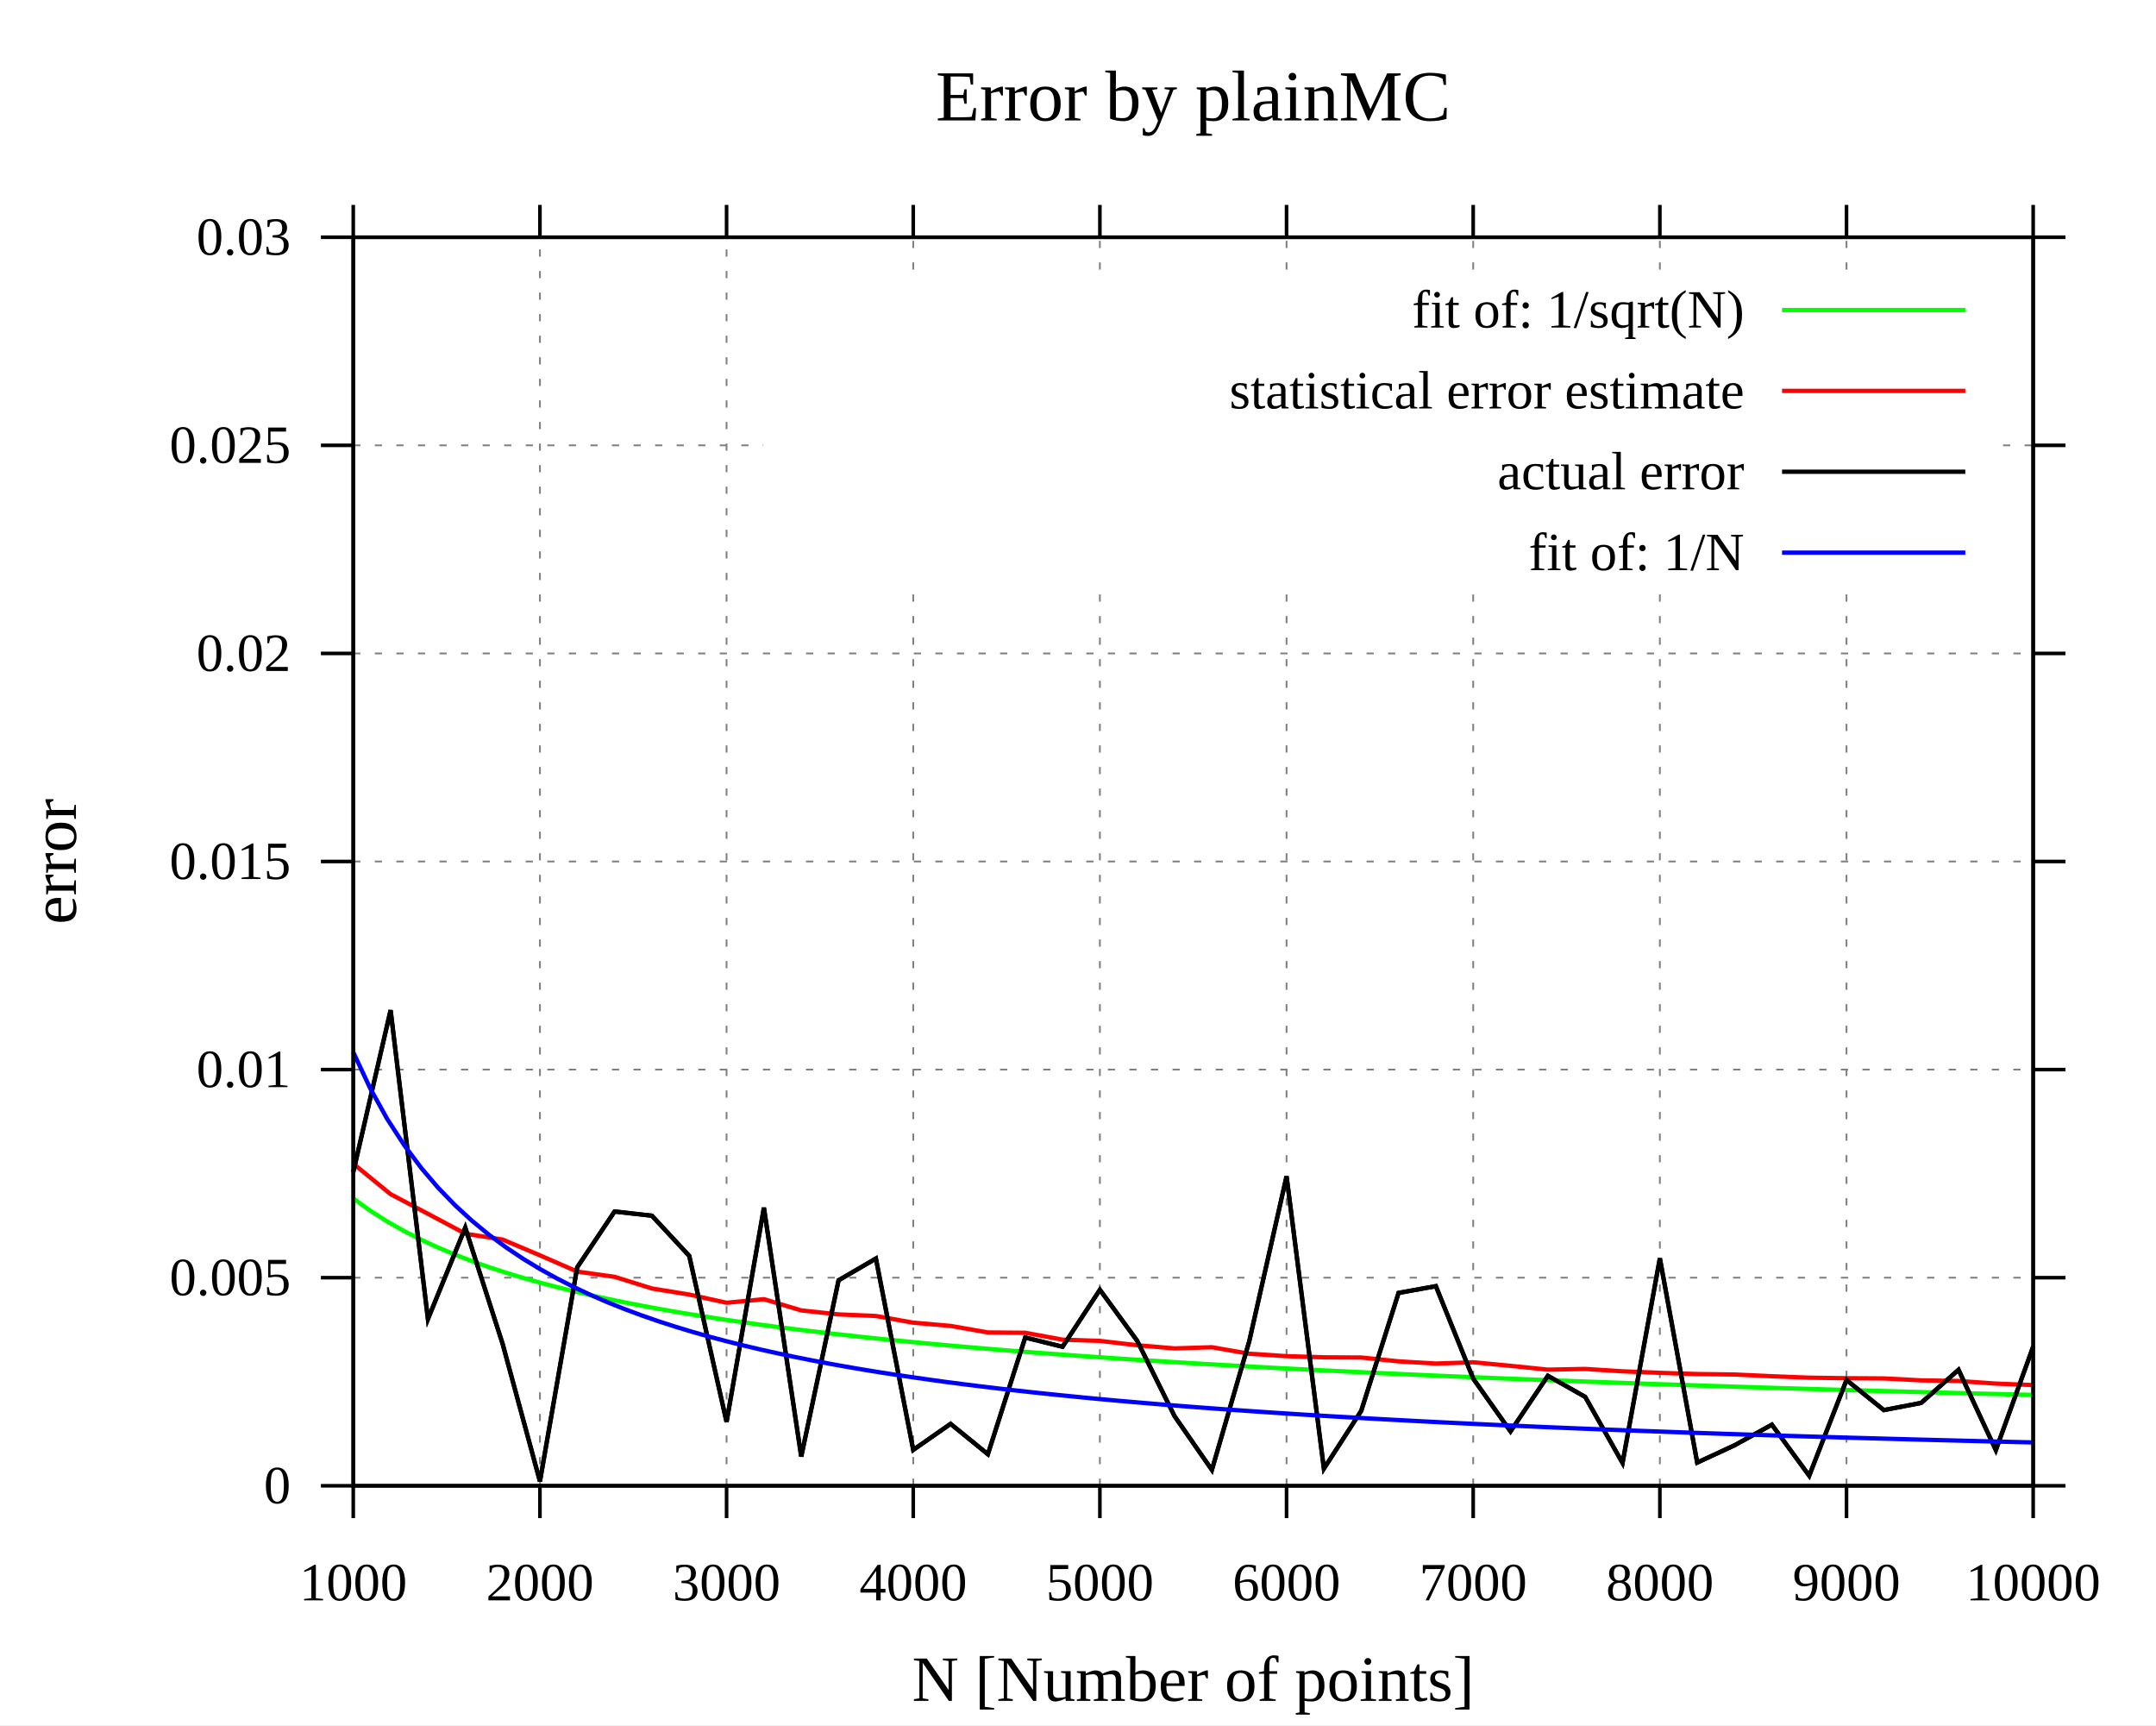
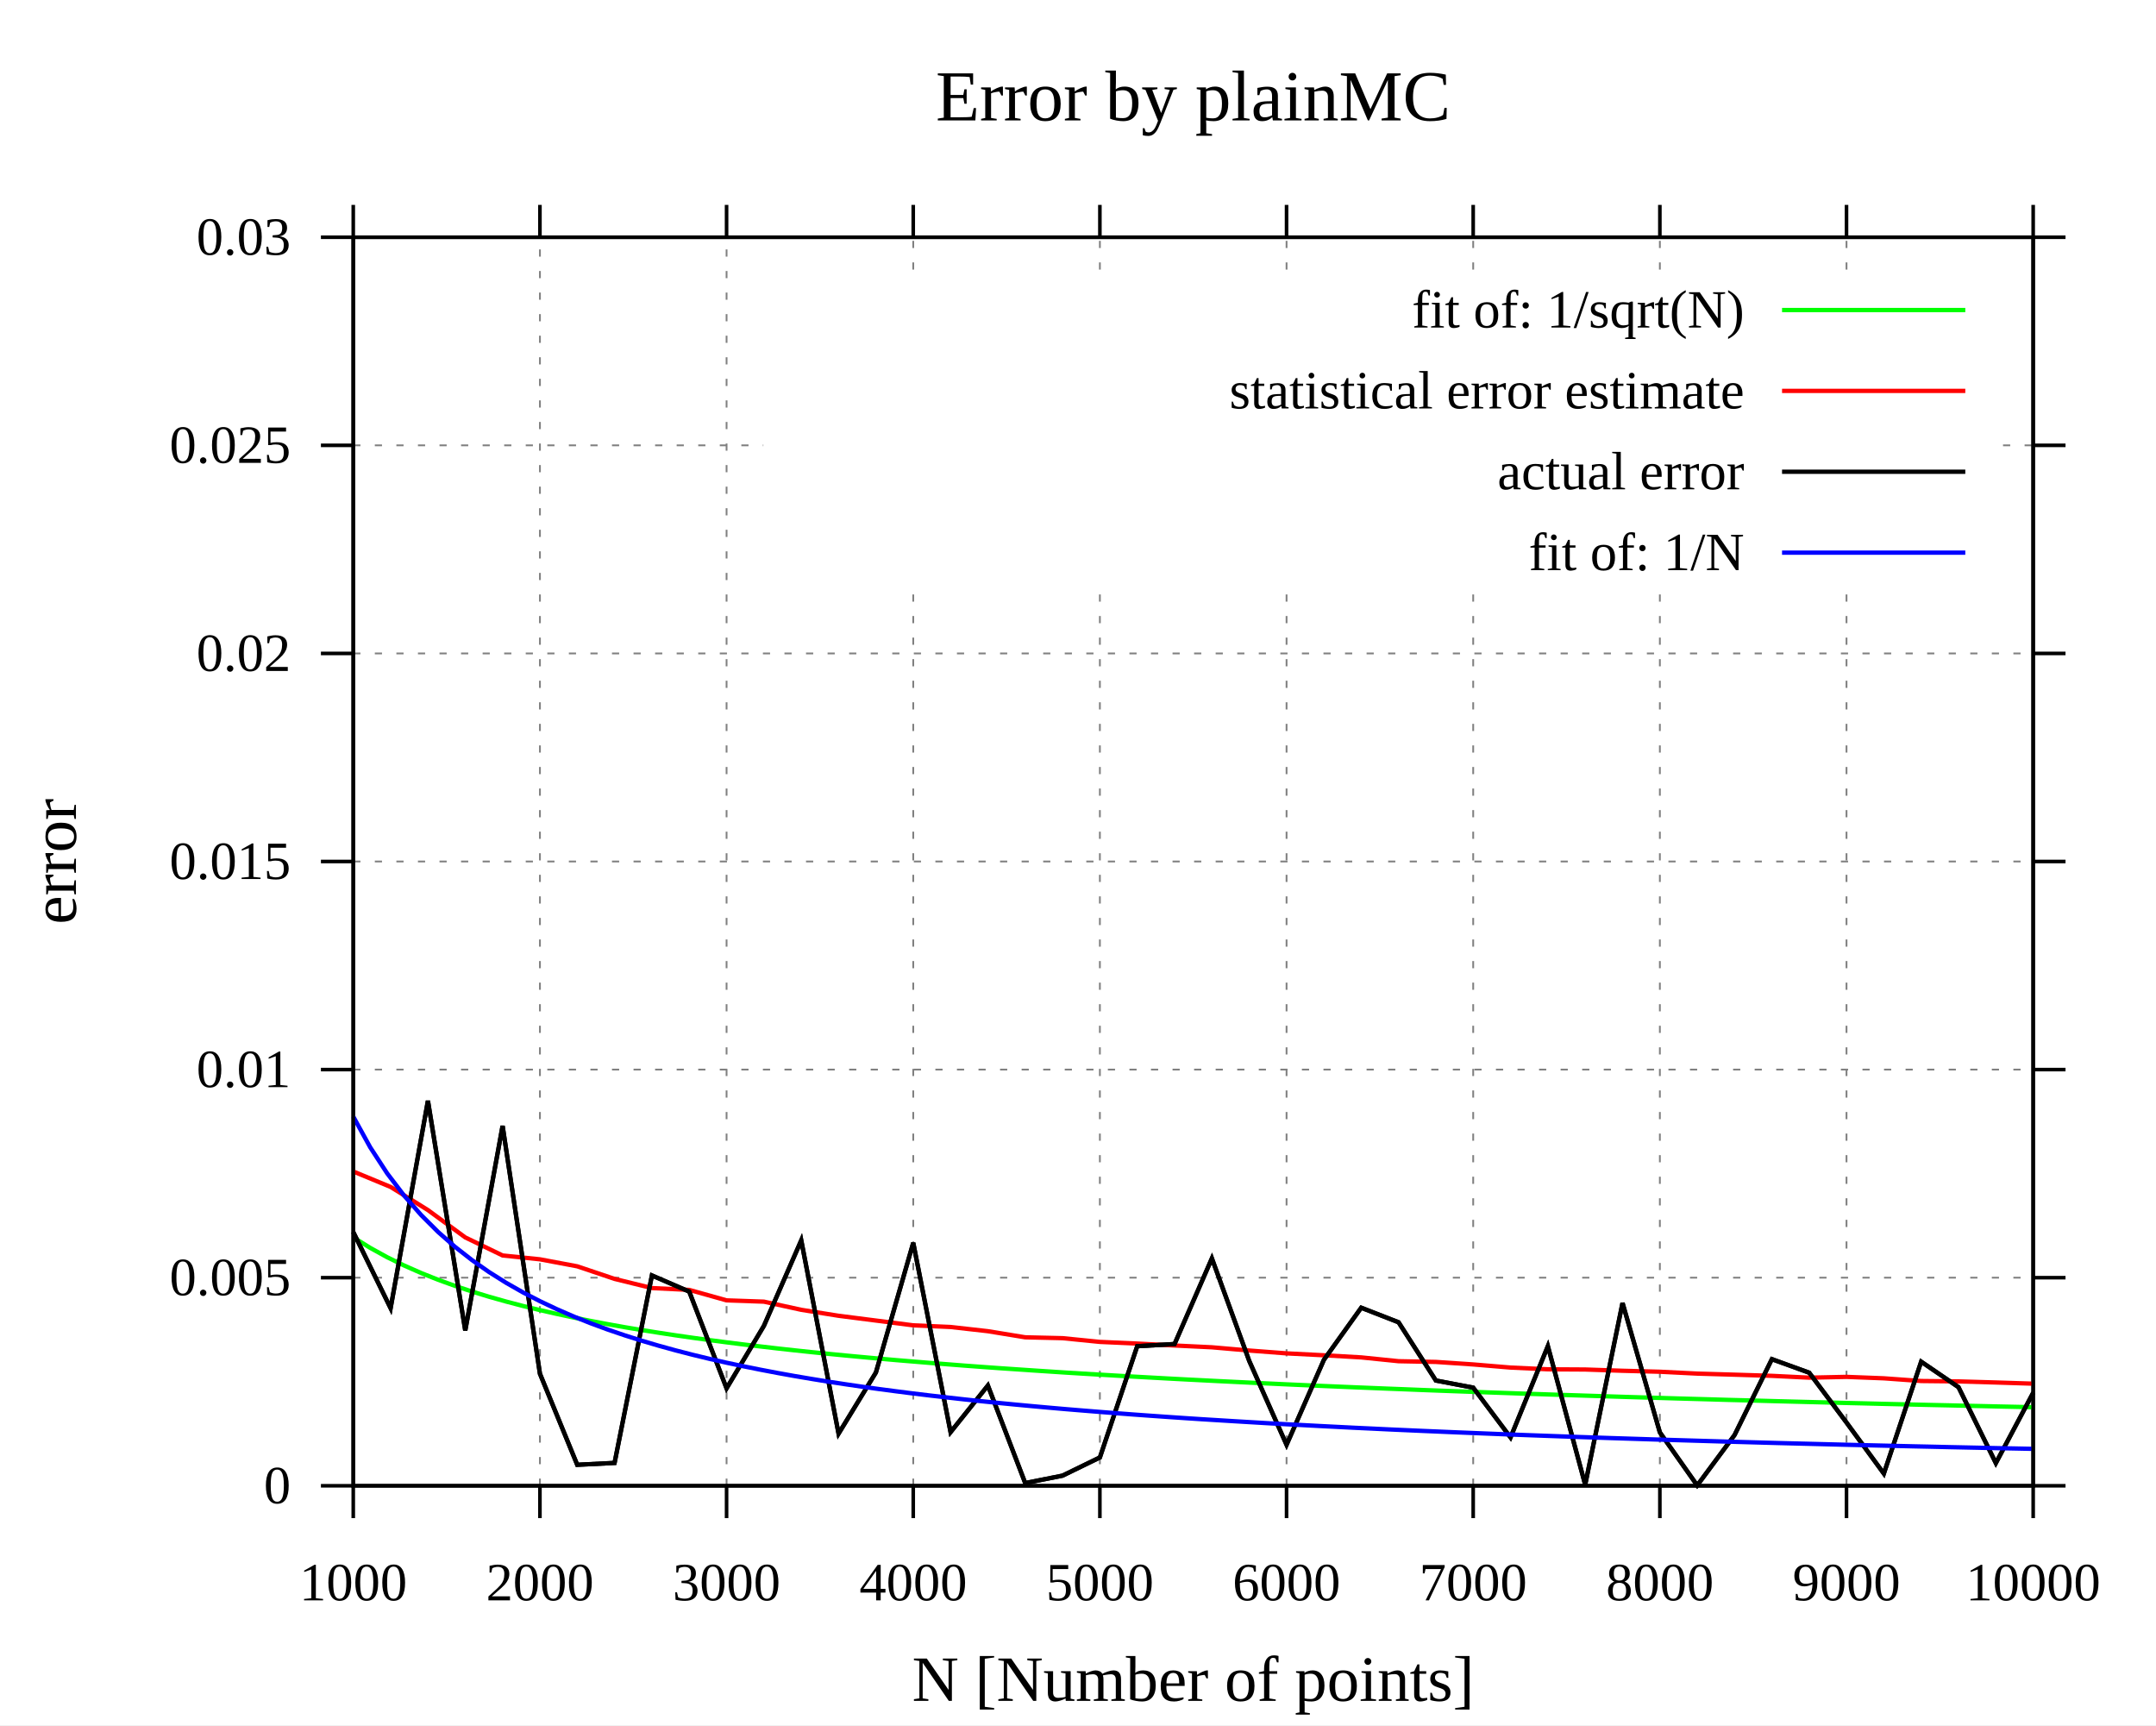
<svg xmlns="http://www.w3.org/2000/svg" xmlns:xlink="http://www.w3.org/1999/xlink" width="600" height="480" viewBox="0 0 600 480">
  <g id="gnuplot_canvas">
    <rect x="0" y="0" width="600" height="480" fill="#ffffff" />
    <defs>
      <circle id="gpDot" r="0.5" stroke-width="0.5" stroke="currentColor" />
      <path id="gpPt0" stroke-width="0.222" stroke="currentColor" d="M-1,0 h2 M0,-1 v2" />
      <path id="gpPt1" stroke-width="0.222" stroke="currentColor" d="M-1,-1 L1,1 M1,-1 L-1,1" />
      <path id="gpPt2" stroke-width="0.222" stroke="currentColor" d="M-1,0 L1,0 M0,-1 L0,1 M-1,-1 L1,1 M-1,1 L1,-1" />
      <rect id="gpPt3" stroke-width="0.222" stroke="currentColor" x="-1" y="-1" width="2" height="2" />
      <rect id="gpPt4" stroke-width="0.222" stroke="currentColor" fill="currentColor" x="-1" y="-1" width="2" height="2" />
      <circle id="gpPt5" stroke-width="0.222" stroke="currentColor" cx="0" cy="0" r="1" />
      <use xlink:href="#gpPt5" id="gpPt6" fill="currentColor" stroke="none" />
      <path id="gpPt7" stroke-width="0.222" stroke="currentColor" d="M0,-1.33 L-1.33,0.67 L1.33,0.67 z" />
      <use xlink:href="#gpPt7" id="gpPt8" fill="currentColor" stroke="none" />
      <use xlink:href="#gpPt7" id="gpPt9" stroke="currentColor" transform="rotate(180)" />
      <use xlink:href="#gpPt9" id="gpPt10" fill="currentColor" stroke="none" />
      <use xlink:href="#gpPt3" id="gpPt11" stroke="currentColor" transform="rotate(45)" />
      <use xlink:href="#gpPt11" id="gpPt12" fill="currentColor" stroke="none" />
      <path id="gpPt13" stroke-width="0.222" stroke="currentColor" d="M0,1.330 L1.265,0.411 L0.782,-1.067 L-0.782,-1.076 L-1.265,0.411 z" />
      <use xlink:href="#gpPt13" id="gpPt14" fill="currentColor" stroke="none" />
      <filter id="textbox" filterUnits="objectBoundingBox" x="0" y="0" height="1" width="1">
        <feFlood flood-color="#FFFFFF" flood-opacity="1" result="bgnd" />
        <feComposite in="SourceGraphic" in2="bgnd" operator="atop" />
      </filter>
      <filter id="greybox" filterUnits="objectBoundingBox" x="0" y="0" height="1" width="1">
        <feFlood flood-color="lightgrey" flood-opacity="1" result="grey" />
        <feComposite in="SourceGraphic" in2="grey" operator="atop" />
      </filter>
    </defs>
    <g fill="none" color="#FFFFFF" stroke="currentColor" stroke-width="1.00" stroke-linecap="butt" stroke-linejoin="miter">
</g>
    <g fill="none" color="black" stroke="currentColor" stroke-width="1.00" stroke-linecap="butt" stroke-linejoin="miter">
</g>
    <g fill="none" color="black" stroke="black" stroke-width="0.50" stroke-linecap="butt" stroke-linejoin="miter">
</g>
    <g fill="none" color="gray" stroke="currentColor" stroke-width="0.50" stroke-linecap="butt" stroke-linejoin="miter">
      <path stroke="gray" stroke-dasharray="2,4" class="gridline" d="M98.31,413.40 L565.82,413.40  " />
    </g>
    <g fill="none" color="gray" stroke="gray" stroke-width="1.00" stroke-linecap="butt" stroke-linejoin="miter">
</g>
    <g fill="none" color="black" stroke="currentColor" stroke-width="1.00" stroke-linecap="butt" stroke-linejoin="miter">
      <path stroke="black" d="M98.31,413.40 L89.31,413.40 M565.82,413.40 L574.82,413.40  " />
      <g transform="translate(80.92,418.28)" stroke="none" fill="black" font-family="Times New Roman" font-size="15.00" text-anchor="end">
        <text>
          <tspan font-family="Times New Roman"> 0</tspan>
        </text>
      </g>
    </g>
    <g fill="none" color="black" stroke="currentColor" stroke-width="1.00" stroke-linecap="butt" stroke-linejoin="miter">
</g>
    <g fill="none" color="black" stroke="black" stroke-width="0.50" stroke-linecap="butt" stroke-linejoin="miter">
</g>
    <g fill="none" color="gray" stroke="currentColor" stroke-width="0.50" stroke-linecap="butt" stroke-linejoin="miter">
      <path stroke="gray" stroke-dasharray="2,4" class="gridline" d="M98.31,355.50 L565.82,355.50  " />
    </g>
    <g fill="none" color="gray" stroke="gray" stroke-width="1.00" stroke-linecap="butt" stroke-linejoin="miter">
</g>
    <g fill="none" color="black" stroke="currentColor" stroke-width="1.00" stroke-linecap="butt" stroke-linejoin="miter">
      <path stroke="black" d="M98.31,355.50 L89.31,355.50 M565.82,355.50 L574.82,355.50  " />
      <g transform="translate(80.92,360.38)" stroke="none" fill="black" font-family="Times New Roman" font-size="15.00" text-anchor="end">
        <text>
          <tspan font-family="Times New Roman"> 0.005</tspan>
        </text>
      </g>
    </g>
    <g fill="none" color="black" stroke="currentColor" stroke-width="1.00" stroke-linecap="butt" stroke-linejoin="miter">
</g>
    <g fill="none" color="black" stroke="black" stroke-width="0.50" stroke-linecap="butt" stroke-linejoin="miter">
</g>
    <g fill="none" color="gray" stroke="currentColor" stroke-width="0.50" stroke-linecap="butt" stroke-linejoin="miter">
      <path stroke="gray" stroke-dasharray="2,4" class="gridline" d="M98.31,297.60 L565.82,297.60  " />
    </g>
    <g fill="none" color="gray" stroke="gray" stroke-width="1.00" stroke-linecap="butt" stroke-linejoin="miter">
</g>
    <g fill="none" color="black" stroke="currentColor" stroke-width="1.00" stroke-linecap="butt" stroke-linejoin="miter">
      <path stroke="black" d="M98.31,297.60 L89.31,297.60 M565.82,297.60 L574.82,297.60  " />
      <g transform="translate(80.92,302.48)" stroke="none" fill="black" font-family="Times New Roman" font-size="15.00" text-anchor="end">
        <text>
          <tspan font-family="Times New Roman"> 0.01</tspan>
        </text>
      </g>
    </g>
    <g fill="none" color="black" stroke="currentColor" stroke-width="1.00" stroke-linecap="butt" stroke-linejoin="miter">
</g>
    <g fill="none" color="black" stroke="black" stroke-width="0.50" stroke-linecap="butt" stroke-linejoin="miter">
</g>
    <g fill="none" color="gray" stroke="currentColor" stroke-width="0.50" stroke-linecap="butt" stroke-linejoin="miter">
      <path stroke="gray" stroke-dasharray="2,4" class="gridline" d="M98.31,239.70 L565.82,239.70  " />
    </g>
    <g fill="none" color="gray" stroke="gray" stroke-width="1.00" stroke-linecap="butt" stroke-linejoin="miter">
</g>
    <g fill="none" color="black" stroke="currentColor" stroke-width="1.00" stroke-linecap="butt" stroke-linejoin="miter">
      <path stroke="black" d="M98.31,239.70 L89.31,239.70 M565.82,239.70 L574.82,239.70  " />
      <g transform="translate(80.92,244.58)" stroke="none" fill="black" font-family="Times New Roman" font-size="15.00" text-anchor="end">
        <text>
          <tspan font-family="Times New Roman"> 0.015</tspan>
        </text>
      </g>
    </g>
    <g fill="none" color="black" stroke="currentColor" stroke-width="1.00" stroke-linecap="butt" stroke-linejoin="miter">
</g>
    <g fill="none" color="black" stroke="black" stroke-width="0.50" stroke-linecap="butt" stroke-linejoin="miter">
</g>
    <g fill="none" color="gray" stroke="currentColor" stroke-width="0.50" stroke-linecap="butt" stroke-linejoin="miter">
      <path stroke="gray" stroke-dasharray="2,4" class="gridline" d="M98.31,181.81 L565.82,181.81  " />
    </g>
    <g fill="none" color="gray" stroke="gray" stroke-width="1.00" stroke-linecap="butt" stroke-linejoin="miter">
</g>
    <g fill="none" color="black" stroke="currentColor" stroke-width="1.00" stroke-linecap="butt" stroke-linejoin="miter">
      <path stroke="black" d="M98.31,181.81 L89.31,181.81 M565.82,181.81 L574.82,181.81  " />
      <g transform="translate(80.92,186.69)" stroke="none" fill="black" font-family="Times New Roman" font-size="15.00" text-anchor="end">
        <text>
          <tspan font-family="Times New Roman"> 0.02</tspan>
        </text>
      </g>
    </g>
    <g fill="none" color="black" stroke="currentColor" stroke-width="1.00" stroke-linecap="butt" stroke-linejoin="miter">
</g>
    <g fill="none" color="black" stroke="black" stroke-width="0.50" stroke-linecap="butt" stroke-linejoin="miter">
</g>
    <g fill="none" color="gray" stroke="currentColor" stroke-width="0.50" stroke-linecap="butt" stroke-linejoin="miter">
      <path stroke="gray" stroke-dasharray="2,4" class="gridline" d="M98.31,123.91 L212.43,123.91 M557.43,123.91 L565.82,123.91  " />
    </g>
    <g fill="none" color="gray" stroke="gray" stroke-width="1.00" stroke-linecap="butt" stroke-linejoin="miter">
</g>
    <g fill="none" color="black" stroke="currentColor" stroke-width="1.00" stroke-linecap="butt" stroke-linejoin="miter">
      <path stroke="black" d="M98.31,123.91 L89.31,123.91 M565.82,123.91 L574.82,123.91  " />
      <g transform="translate(80.92,128.79)" stroke="none" fill="black" font-family="Times New Roman" font-size="15.00" text-anchor="end">
        <text>
          <tspan font-family="Times New Roman"> 0.025</tspan>
        </text>
      </g>
    </g>
    <g fill="none" color="black" stroke="currentColor" stroke-width="1.00" stroke-linecap="butt" stroke-linejoin="miter">
</g>
    <g fill="none" color="black" stroke="black" stroke-width="0.50" stroke-linecap="butt" stroke-linejoin="miter">
</g>
    <g fill="none" color="gray" stroke="currentColor" stroke-width="0.50" stroke-linecap="butt" stroke-linejoin="miter">
      <path stroke="gray" stroke-dasharray="2,4" class="gridline" d="M98.31,66.01 L565.82,66.01  " />
    </g>
    <g fill="none" color="gray" stroke="gray" stroke-width="1.00" stroke-linecap="butt" stroke-linejoin="miter">
</g>
    <g fill="none" color="black" stroke="currentColor" stroke-width="1.00" stroke-linecap="butt" stroke-linejoin="miter">
      <path stroke="black" d="M98.31,66.01 L89.31,66.01 M565.82,66.01 L574.82,66.01  " />
      <g transform="translate(80.92,70.89)" stroke="none" fill="black" font-family="Times New Roman" font-size="15.00" text-anchor="end">
        <text>
          <tspan font-family="Times New Roman"> 0.03</tspan>
        </text>
      </g>
    </g>
    <g fill="none" color="black" stroke="currentColor" stroke-width="1.00" stroke-linecap="butt" stroke-linejoin="miter">
</g>
    <g fill="none" color="black" stroke="black" stroke-width="0.50" stroke-linecap="butt" stroke-linejoin="miter">
</g>
    <g fill="none" color="gray" stroke="currentColor" stroke-width="0.50" stroke-linecap="butt" stroke-linejoin="miter">
      <path stroke="gray" stroke-dasharray="2,4" class="gridline" d="M98.31,413.40 L98.31,66.01  " />
    </g>
    <g fill="none" color="gray" stroke="gray" stroke-width="1.00" stroke-linecap="butt" stroke-linejoin="miter">
</g>
    <g fill="none" color="black" stroke="currentColor" stroke-width="1.00" stroke-linecap="butt" stroke-linejoin="miter">
      <path stroke="black" d="M98.31,413.40 L98.31,422.40 M98.31,66.01 L98.31,57.01  " />
      <g transform="translate(98.31,445.28)" stroke="none" fill="black" font-family="Times New Roman" font-size="15.00" text-anchor="middle">
        <text>
          <tspan font-family="Times New Roman"> 1000</tspan>
        </text>
      </g>
    </g>
    <g fill="none" color="black" stroke="currentColor" stroke-width="1.00" stroke-linecap="butt" stroke-linejoin="miter">
</g>
    <g fill="none" color="black" stroke="black" stroke-width="0.50" stroke-linecap="butt" stroke-linejoin="miter">
</g>
    <g fill="none" color="gray" stroke="currentColor" stroke-width="0.50" stroke-linecap="butt" stroke-linejoin="miter">
      <path stroke="gray" stroke-dasharray="2,4" class="gridline" d="M150.26,413.40 L150.26,66.01  " />
    </g>
    <g fill="none" color="gray" stroke="gray" stroke-width="1.00" stroke-linecap="butt" stroke-linejoin="miter">
</g>
    <g fill="none" color="black" stroke="currentColor" stroke-width="1.00" stroke-linecap="butt" stroke-linejoin="miter">
      <path stroke="black" d="M150.26,413.40 L150.26,422.40 M150.26,66.01 L150.26,57.01  " />
      <g transform="translate(150.26,445.28)" stroke="none" fill="black" font-family="Times New Roman" font-size="15.00" text-anchor="middle">
        <text>
          <tspan font-family="Times New Roman"> 2000</tspan>
        </text>
      </g>
    </g>
    <g fill="none" color="black" stroke="currentColor" stroke-width="1.00" stroke-linecap="butt" stroke-linejoin="miter">
</g>
    <g fill="none" color="black" stroke="black" stroke-width="0.50" stroke-linecap="butt" stroke-linejoin="miter">
</g>
    <g fill="none" color="gray" stroke="currentColor" stroke-width="0.50" stroke-linecap="butt" stroke-linejoin="miter">
      <path stroke="gray" stroke-dasharray="2,4" class="gridline" d="M202.20,413.40 L202.20,66.01  " />
    </g>
    <g fill="none" color="gray" stroke="gray" stroke-width="1.00" stroke-linecap="butt" stroke-linejoin="miter">
</g>
    <g fill="none" color="black" stroke="currentColor" stroke-width="1.00" stroke-linecap="butt" stroke-linejoin="miter">
      <path stroke="black" d="M202.20,413.40 L202.20,422.40 M202.20,66.01 L202.20,57.01  " />
      <g transform="translate(202.20,445.28)" stroke="none" fill="black" font-family="Times New Roman" font-size="15.00" text-anchor="middle">
        <text>
          <tspan font-family="Times New Roman"> 3000</tspan>
        </text>
      </g>
    </g>
    <g fill="none" color="black" stroke="currentColor" stroke-width="1.00" stroke-linecap="butt" stroke-linejoin="miter">
</g>
    <g fill="none" color="black" stroke="black" stroke-width="0.50" stroke-linecap="butt" stroke-linejoin="miter">
</g>
    <g fill="none" color="gray" stroke="currentColor" stroke-width="0.50" stroke-linecap="butt" stroke-linejoin="miter">
      <path stroke="gray" stroke-dasharray="2,4" class="gridline" d="M254.15,413.40 L254.15,165.01 M254.15,75.01 L254.15,66.01  " />
    </g>
    <g fill="none" color="gray" stroke="gray" stroke-width="1.00" stroke-linecap="butt" stroke-linejoin="miter">
</g>
    <g fill="none" color="black" stroke="currentColor" stroke-width="1.00" stroke-linecap="butt" stroke-linejoin="miter">
      <path stroke="black" d="M254.15,413.40 L254.15,422.40 M254.15,66.01 L254.15,57.01  " />
      <g transform="translate(254.15,445.28)" stroke="none" fill="black" font-family="Times New Roman" font-size="15.00" text-anchor="middle">
        <text>
          <tspan font-family="Times New Roman"> 4000</tspan>
        </text>
      </g>
    </g>
    <g fill="none" color="black" stroke="currentColor" stroke-width="1.00" stroke-linecap="butt" stroke-linejoin="miter">
</g>
    <g fill="none" color="black" stroke="black" stroke-width="0.50" stroke-linecap="butt" stroke-linejoin="miter">
</g>
    <g fill="none" color="gray" stroke="currentColor" stroke-width="0.50" stroke-linecap="butt" stroke-linejoin="miter">
      <path stroke="gray" stroke-dasharray="2,4" class="gridline" d="M306.09,413.40 L306.09,165.01 M306.09,75.01 L306.09,66.01  " />
    </g>
    <g fill="none" color="gray" stroke="gray" stroke-width="1.00" stroke-linecap="butt" stroke-linejoin="miter">
</g>
    <g fill="none" color="black" stroke="currentColor" stroke-width="1.00" stroke-linecap="butt" stroke-linejoin="miter">
      <path stroke="black" d="M306.09,413.40 L306.09,422.40 M306.09,66.01 L306.09,57.01  " />
      <g transform="translate(306.09,445.28)" stroke="none" fill="black" font-family="Times New Roman" font-size="15.00" text-anchor="middle">
        <text>
          <tspan font-family="Times New Roman"> 5000</tspan>
        </text>
      </g>
    </g>
    <g fill="none" color="black" stroke="currentColor" stroke-width="1.00" stroke-linecap="butt" stroke-linejoin="miter">
</g>
    <g fill="none" color="black" stroke="black" stroke-width="0.50" stroke-linecap="butt" stroke-linejoin="miter">
</g>
    <g fill="none" color="gray" stroke="currentColor" stroke-width="0.50" stroke-linecap="butt" stroke-linejoin="miter">
      <path stroke="gray" stroke-dasharray="2,4" class="gridline" d="M358.04,413.40 L358.04,165.01 M358.04,75.01 L358.04,66.01  " />
    </g>
    <g fill="none" color="gray" stroke="gray" stroke-width="1.00" stroke-linecap="butt" stroke-linejoin="miter">
</g>
    <g fill="none" color="black" stroke="currentColor" stroke-width="1.00" stroke-linecap="butt" stroke-linejoin="miter">
      <path stroke="black" d="M358.04,413.40 L358.04,422.40 M358.04,66.01 L358.04,57.01  " />
      <g transform="translate(358.04,445.28)" stroke="none" fill="black" font-family="Times New Roman" font-size="15.00" text-anchor="middle">
        <text>
          <tspan font-family="Times New Roman"> 6000</tspan>
        </text>
      </g>
    </g>
    <g fill="none" color="black" stroke="currentColor" stroke-width="1.00" stroke-linecap="butt" stroke-linejoin="miter">
</g>
    <g fill="none" color="black" stroke="black" stroke-width="0.50" stroke-linecap="butt" stroke-linejoin="miter">
</g>
    <g fill="none" color="gray" stroke="currentColor" stroke-width="0.50" stroke-linecap="butt" stroke-linejoin="miter">
      <path stroke="gray" stroke-dasharray="2,4" class="gridline" d="M409.98,413.40 L409.98,165.01 M409.98,75.01 L409.98,66.01  " />
    </g>
    <g fill="none" color="gray" stroke="gray" stroke-width="1.00" stroke-linecap="butt" stroke-linejoin="miter">
</g>
    <g fill="none" color="black" stroke="currentColor" stroke-width="1.00" stroke-linecap="butt" stroke-linejoin="miter">
      <path stroke="black" d="M409.98,413.40 L409.98,422.40 M409.98,66.01 L409.98,57.01  " />
      <g transform="translate(409.98,445.28)" stroke="none" fill="black" font-family="Times New Roman" font-size="15.00" text-anchor="middle">
        <text>
          <tspan font-family="Times New Roman"> 7000</tspan>
        </text>
      </g>
    </g>
    <g fill="none" color="black" stroke="currentColor" stroke-width="1.00" stroke-linecap="butt" stroke-linejoin="miter">
</g>
    <g fill="none" color="black" stroke="black" stroke-width="0.50" stroke-linecap="butt" stroke-linejoin="miter">
</g>
    <g fill="none" color="gray" stroke="currentColor" stroke-width="0.50" stroke-linecap="butt" stroke-linejoin="miter">
      <path stroke="gray" stroke-dasharray="2,4" class="gridline" d="M461.93,413.40 L461.93,165.01 M461.93,75.01 L461.93,66.01  " />
    </g>
    <g fill="none" color="gray" stroke="gray" stroke-width="1.00" stroke-linecap="butt" stroke-linejoin="miter">
</g>
    <g fill="none" color="black" stroke="currentColor" stroke-width="1.00" stroke-linecap="butt" stroke-linejoin="miter">
      <path stroke="black" d="M461.93,413.40 L461.93,422.40 M461.93,66.01 L461.93,57.01  " />
      <g transform="translate(461.93,445.28)" stroke="none" fill="black" font-family="Times New Roman" font-size="15.00" text-anchor="middle">
        <text>
          <tspan font-family="Times New Roman"> 8000</tspan>
        </text>
      </g>
    </g>
    <g fill="none" color="black" stroke="currentColor" stroke-width="1.00" stroke-linecap="butt" stroke-linejoin="miter">
</g>
    <g fill="none" color="black" stroke="black" stroke-width="0.50" stroke-linecap="butt" stroke-linejoin="miter">
</g>
    <g fill="none" color="gray" stroke="currentColor" stroke-width="0.50" stroke-linecap="butt" stroke-linejoin="miter">
      <path stroke="gray" stroke-dasharray="2,4" class="gridline" d="M513.87,413.40 L513.87,165.01 M513.87,75.01 L513.87,66.01  " />
    </g>
    <g fill="none" color="gray" stroke="gray" stroke-width="1.00" stroke-linecap="butt" stroke-linejoin="miter">
</g>
    <g fill="none" color="black" stroke="currentColor" stroke-width="1.00" stroke-linecap="butt" stroke-linejoin="miter">
      <path stroke="black" d="M513.87,413.40 L513.87,422.40 M513.87,66.01 L513.87,57.01  " />
      <g transform="translate(513.87,445.28)" stroke="none" fill="black" font-family="Times New Roman" font-size="15.00" text-anchor="middle">
        <text>
          <tspan font-family="Times New Roman"> 9000</tspan>
        </text>
      </g>
    </g>
    <g fill="none" color="black" stroke="currentColor" stroke-width="1.00" stroke-linecap="butt" stroke-linejoin="miter">
</g>
    <g fill="none" color="black" stroke="black" stroke-width="0.50" stroke-linecap="butt" stroke-linejoin="miter">
</g>
    <g fill="none" color="gray" stroke="currentColor" stroke-width="0.50" stroke-linecap="butt" stroke-linejoin="miter">
      <path stroke="gray" stroke-dasharray="2,4" class="gridline" d="M565.82,413.40 L565.82,66.01  " />
    </g>
    <g fill="none" color="gray" stroke="gray" stroke-width="1.00" stroke-linecap="butt" stroke-linejoin="miter">
</g>
    <g fill="none" color="black" stroke="currentColor" stroke-width="1.00" stroke-linecap="butt" stroke-linejoin="miter">
      <path stroke="black" d="M565.82,413.40 L565.82,422.40 M565.82,66.01 L565.82,57.01  " />
      <g transform="translate(565.82,445.28)" stroke="none" fill="black" font-family="Times New Roman" font-size="15.00" text-anchor="middle">
        <text>
          <tspan font-family="Times New Roman"> 10000</tspan>
        </text>
      </g>
    </g>
    <g fill="none" color="black" stroke="currentColor" stroke-width="1.00" stroke-linecap="butt" stroke-linejoin="miter">
</g>
    <g fill="none" color="black" stroke="currentColor" stroke-width="1.00" stroke-linecap="butt" stroke-linejoin="miter">
      <path stroke="black" d="M98.31,66.01 L98.31,413.40 L565.82,413.40 L565.82,66.01 L98.31,66.01 Z  " />
    </g>
    <g fill="none" color="black" stroke="currentColor" stroke-width="1.00" stroke-linecap="butt" stroke-linejoin="miter">
      <g transform="translate(21.13,239.71) rotate(270)" stroke="none" fill="black" font-family="Times New Roman" font-size="18.00" text-anchor="middle">
        <text>
          <tspan font-family="Times New Roman">error</tspan>
        </text>
      </g>
    </g>
    <g fill="none" color="black" stroke="currentColor" stroke-width="1.00" stroke-linecap="butt" stroke-linejoin="miter">
      <g transform="translate(332.06,473.25)" stroke="none" fill="black" font-family="Times New Roman" font-size="18.00" text-anchor="middle">
        <text>
          <tspan font-family="Times New Roman">N [Number of points]</tspan>
        </text>
      </g>
    </g>
    <g fill="none" color="black" stroke="currentColor" stroke-width="1.00" stroke-linecap="butt" stroke-linejoin="miter">
</g>
    <g id="gnuplot_plot_1">
      <g fill="none" color="#FFFFFF" stroke="currentColor" stroke-width="1.20" stroke-linecap="butt" stroke-linejoin="miter">
</g>
      <g fill="none" color="black" stroke="currentColor" stroke-width="1.20" stroke-linecap="butt" stroke-linejoin="miter">
        <g transform="translate(485.43,91.14)" stroke="none" fill="black" font-family="Times New Roman" font-size="15.00" text-anchor="end">
          <text>
            <tspan font-family="Times New Roman">fit of: 1/sqrt(N)</tspan>
          </text>
        </g>
      </g>
      <g fill="none" color="black" stroke="currentColor" stroke-width="1.20" stroke-linecap="butt" stroke-linejoin="miter">
-         <path stroke="rgb(  0, 255,   0)" d="M495.93,86.26 L546.93,86.26 M98.31,333.46 L103.03,336.87 L107.75,339.87 L112.48,342.54 L117.20,344.95 L121.92,347.12   L126.64,349.10 L131.37,350.91 L136.09,352.58 L140.81,354.12 L145.53,355.55 L150.26,356.88 L154.98,358.12 L159.70,359.28   L164.42,360.38 L169.14,361.41 L173.87,362.38 L178.59,363.30 L183.31,364.17 L188.03,365.00 L192.76,365.78 L197.48,366.53   L202.20,367.25 L206.92,367.93 L211.65,368.59 L216.37,369.21 L221.09,369.82 L225.81,370.39 L230.54,370.95 L235.26,371.48   L239.98,372.00 L244.70,372.49 L249.42,372.97 L254.15,373.43 L258.87,373.88 L263.59,374.31 L268.31,374.73 L273.04,375.13   L277.76,375.53 L282.48,375.91 L287.20,376.28 L291.93,376.63 L296.65,376.98 L301.37,377.32 L306.09,377.65 L310.81,377.97   L315.54,378.28 L320.26,378.59 L324.98,378.88 L329.70,379.17 L334.43,379.46 L339.15,379.73 L343.87,380.00 L348.59,380.26   L353.32,380.52 L358.04,380.77 L362.76,381.01 L367.48,381.25 L372.20,381.48 L376.93,381.71 L381.65,381.94 L386.37,382.16   L391.09,382.37 L395.82,382.58 L400.54,382.79 L405.26,382.99 L409.98,383.19 L414.71,383.38 L419.43,383.57 L424.15,383.76   L428.87,383.94 L433.59,384.12 L438.32,384.30 L443.04,384.47 L447.76,384.64 L452.48,384.81 L457.21,384.98 L461.93,385.14   L466.65,385.30 L471.37,385.45 L476.10,385.61 L480.82,385.76 L485.54,385.91 L490.26,386.06 L494.99,386.20 L499.71,386.34   L504.43,386.48 L509.15,386.62 L513.87,386.75 L518.60,386.89 L523.32,387.02 L528.04,387.15 L532.76,387.28 L537.49,387.40   L542.21,387.53 L546.93,387.65 L551.65,387.77 L556.38,387.89 L561.10,388.01 L565.82,388.12  " />
+         <path stroke="rgb(  0, 255,   0)" d="M495.93,86.26 L546.93,86.26 M98.31,344.27 L103.03,347.21 L107.75,349.81 L112.48,352.12 L117.20,354.20 L121.92,356.08   L126.64,357.79 L131.37,359.36 L136.09,360.80 L140.81,362.13 L145.53,363.37 L150.26,364.52 L154.98,365.59 L159.70,366.60   L164.42,367.54 L169.14,368.43 L173.87,369.28 L178.59,370.07 L183.31,370.82 L188.03,371.54 L192.76,372.22 L197.48,372.87   L202.20,373.49 L206.92,374.08 L211.65,374.64 L216.37,375.19 L221.09,375.71 L225.81,376.21 L230.54,376.69 L235.26,377.15   L239.98,377.59 L244.70,378.02 L249.42,378.44 L254.15,378.83 L258.87,379.22 L263.59,379.59 L268.31,379.96 L273.04,380.31   L277.76,380.65 L282.48,380.97 L287.20,381.29 L291.93,381.60 L296.65,381.91 L301.37,382.20 L306.09,382.48 L310.81,382.76   L315.54,383.03 L320.26,383.29 L324.98,383.55 L329.70,383.80 L334.43,384.04 L339.15,384.28 L343.87,384.51 L348.59,384.74   L353.32,384.96 L358.04,385.18 L362.76,385.39 L367.48,385.60 L372.20,385.80 L376.93,386.00 L381.65,386.19 L386.37,386.38   L391.09,386.56 L395.82,386.75 L400.54,386.93 L405.26,387.10 L409.98,387.27 L414.71,387.44 L419.43,387.60 L424.15,387.77   L428.87,387.92 L433.59,388.08 L438.32,388.23 L443.04,388.38 L447.76,388.53 L452.48,388.68 L457.21,388.82 L461.93,388.96   L466.65,389.10 L471.37,389.23 L476.10,389.36 L480.82,389.50 L485.54,389.62 L490.26,389.75 L494.99,389.88 L499.71,390.00   L504.43,390.12 L509.15,390.24 L513.87,390.36 L518.60,390.47 L523.32,390.59 L528.04,390.70 L532.76,390.81 L537.49,390.92   L542.21,391.02 L546.93,391.13 L551.65,391.23 L556.38,391.34 L561.10,391.44 L565.82,391.54  " />
      </g>
    </g>
    <g id="gnuplot_plot_2">
      <g fill="none" color="black" stroke="currentColor" stroke-width="1.20" stroke-linecap="butt" stroke-linejoin="miter">
        <g transform="translate(485.43,113.64)" stroke="none" fill="black" font-family="Times New Roman" font-size="15.00" text-anchor="end">
          <text>
            <tspan font-family="Times New Roman">statistical error estimate</tspan>
          </text>
        </g>
      </g>
      <g fill="none" color="black" stroke="currentColor" stroke-width="1.20" stroke-linecap="butt" stroke-linejoin="miter">
-         <path stroke="rgb(255,   0,   0)" d="M495.93,108.76 L546.93,108.76 M98.31,323.79 L108.70,332.27 L119.09,337.73 L129.48,343.26 L139.87,344.90 L150.26,349.29   L160.64,353.81 L171.03,355.26 L181.42,358.51 L191.81,360.20 L202.20,362.48 L212.59,361.48 L222.98,364.61 L233.37,365.72   L243.76,366.16 L254.15,368.02 L264.54,368.92 L274.92,370.74 L285.31,370.83 L295.70,372.75 L306.09,373.09 L316.48,374.30   L326.87,375.18 L337.26,374.85 L347.65,376.66 L358.04,377.34 L368.43,377.66 L378.82,377.71 L389.21,378.78 L399.59,379.40   L409.98,379.03 L420.37,380.03 L430.76,381.09 L441.15,380.89 L451.54,381.55 L461.93,381.98 L472.32,382.31 L482.71,382.44   L493.10,382.92 L503.49,383.32 L513.87,383.47 L524.26,383.53 L534.65,384.07 L545.04,384.24 L555.43,384.97 L565.82,385.38    " />
+         <path stroke="rgb(255,   0,   0)" d="M495.93,108.76 L546.93,108.76 M98.31,325.95 L108.70,330.25 L119.09,336.69 L129.48,344.30 L139.87,349.32 L150.26,350.39   L160.64,352.34 L171.03,355.84 L181.42,358.39 L191.81,358.90 L202.20,361.81 L212.59,362.17 L222.98,364.44 L233.37,366.10   L243.76,367.43 L254.15,368.76 L264.54,369.22 L274.92,370.39 L285.31,372.09 L295.70,372.33 L306.09,373.37 L316.48,373.83   L326.87,374.37 L337.26,374.87 L347.65,375.77 L358.04,376.56 L368.43,377.09 L378.82,377.68 L389.21,378.74 L399.59,378.94   L409.98,379.64 L420.37,380.51 L430.76,380.99 L441.15,381.05 L451.54,381.40 L461.93,381.67 L472.32,382.19 L482.71,382.49   L493.10,382.81 L503.49,383.32 L513.87,383.10 L524.26,383.50 L534.65,384.25 L545.04,384.36 L555.43,384.66 L565.82,384.99    " />
      </g>
    </g>
    <g id="gnuplot_plot_3">
      <g fill="none" color="black" stroke="currentColor" stroke-width="1.20" stroke-linecap="butt" stroke-linejoin="miter">
-         <path stroke="rgb(  0,   0,   0)" d="M98.31,326.12 L108.70,281.08 L119.09,367.02 L129.48,341.58 L139.87,373.90 L150.26,412.18 L160.64,352.61 L171.03,337.09   L181.42,338.26 L191.81,349.43 L202.20,395.65 L212.59,336.03 L222.98,405.27 L233.37,356.22 L243.76,350.18 L254.15,403.42   L264.54,396.17 L274.92,404.62 L285.31,372.15 L295.70,374.72 L306.09,358.87 L316.48,373.08 L326.87,394.03 L337.26,408.99   L347.65,373.22 L358.04,327.29 L368.43,408.64 L378.82,392.55 L389.21,359.74 L399.59,357.86 L409.98,383.58 L420.37,398.27   L430.76,382.80 L441.15,388.67 L451.54,407.05 L461.93,350.13 L472.32,406.95 L482.71,402.14 L493.10,396.40 L503.49,410.60   L513.87,383.97 L524.26,392.34 L534.65,390.34 L545.04,381.12 L555.43,403.48 L565.82,374.67  " />
+         <path stroke="rgb(  0,   0,   0)" d="M98.31,342.80 L108.70,363.99 L119.09,306.29 L129.48,370.18 L139.87,313.27 L150.26,382.22 L160.64,407.56 L171.03,407.04   L181.42,354.88 L191.81,359.37 L202.20,386.29 L212.59,368.90 L222.98,345.11 L233.37,398.89 L243.76,381.88 L254.15,345.80   L264.54,398.48 L274.92,385.50 L285.31,412.65 L295.70,410.58 L306.09,405.52 L316.48,374.57 L326.87,373.96 L337.26,350.13   L347.65,378.66 L358.04,402.00 L368.43,378.36 L378.82,363.86 L389.21,367.91 L399.59,384.11 L409.98,386.10 L420.37,399.95   L430.76,374.55 L441.15,413.11 L451.54,362.54 L461.93,398.55 L472.32,413.30 L482.71,399.29 L493.10,378.17 L503.49,381.94   L513.87,395.81 L524.26,410.01 L534.65,378.87 L545.04,385.97 L555.43,407.09 L565.82,387.52  " />
      </g>
    </g>
    <g id="gnuplot_plot_4">
      <g fill="none" color="black" stroke="currentColor" stroke-width="1.20" stroke-linecap="butt" stroke-linejoin="miter">
        <g transform="translate(485.43,136.14)" stroke="none" fill="black" font-family="Times New Roman" font-size="15.00" text-anchor="end">
          <text>
            <tspan font-family="Times New Roman">actual error</tspan>
          </text>
        </g>
      </g>
      <g fill="none" color="black" stroke="currentColor" stroke-width="1.20" stroke-linecap="butt" stroke-linejoin="miter">
-         <path stroke="rgb(  0,   0,   0)" d="M495.93,131.26 L546.93,131.26 M98.31,326.12 L108.70,281.08 L119.09,367.02 L129.48,341.58 L139.87,373.90 L150.26,412.18   L160.64,352.61 L171.03,337.09 L181.42,338.26 L191.81,349.43 L202.20,395.65 L212.59,336.03 L222.98,405.27 L233.37,356.22   L243.76,350.18 L254.15,403.42 L264.54,396.17 L274.92,404.62 L285.31,372.15 L295.70,374.72 L306.09,358.87 L316.48,373.08   L326.87,394.03 L337.26,408.99 L347.65,373.22 L358.04,327.29 L368.43,408.64 L378.82,392.55 L389.21,359.74 L399.59,357.86   L409.98,383.58 L420.37,398.27 L430.76,382.80 L441.15,388.67 L451.54,407.05 L461.93,350.13 L472.32,406.95 L482.71,402.14   L493.10,396.40 L503.49,410.60 L513.87,383.97 L524.26,392.34 L534.65,390.34 L545.04,381.12 L555.43,403.48 L565.82,374.67    " />
+         <path stroke="rgb(  0,   0,   0)" d="M495.93,131.26 L546.93,131.26 M98.31,342.80 L108.70,363.99 L119.09,306.29 L129.48,370.18 L139.87,313.27 L150.26,382.22   L160.64,407.56 L171.03,407.04 L181.42,354.88 L191.81,359.37 L202.20,386.29 L212.59,368.90 L222.98,345.11 L233.37,398.89   L243.76,381.88 L254.15,345.80 L264.54,398.48 L274.92,385.50 L285.31,412.65 L295.70,410.58 L306.09,405.52 L316.48,374.57   L326.87,373.96 L337.26,350.13 L347.65,378.66 L358.04,402.00 L368.43,378.36 L378.82,363.86 L389.21,367.91 L399.59,384.11   L409.98,386.10 L420.37,399.95 L430.76,374.55 L441.15,413.11 L451.54,362.54 L461.93,398.55 L472.32,413.30 L482.71,399.29   L493.10,378.17 L503.49,381.94 L513.87,395.81 L524.26,410.01 L534.65,378.87 L545.04,385.97 L555.43,407.09 L565.82,387.52    " />
      </g>
    </g>
    <g id="gnuplot_plot_5">
      <g fill="none" color="black" stroke="currentColor" stroke-width="1.20" stroke-linecap="butt" stroke-linejoin="miter">
        <g transform="translate(485.43,158.64)" stroke="none" fill="black" font-family="Times New Roman" font-size="15.00" text-anchor="end">
          <text>
            <tspan font-family="Times New Roman">fit of: 1/N</tspan>
          </text>
        </g>
      </g>
      <g fill="none" color="black" stroke="currentColor" stroke-width="1.20" stroke-linecap="butt" stroke-linejoin="miter">
-         <path stroke="rgb(  0,   0, 255)" d="M495.93,153.76 L546.93,153.76 M98.31,292.78 L103.03,302.83 L107.75,311.33 L112.48,318.62 L117.20,324.94 L121.92,330.47   L126.64,335.35 L131.37,339.69 L136.09,343.57 L140.81,347.06 L145.53,350.22 L150.26,353.09 L154.98,355.71 L159.70,358.11   L164.42,360.33 L169.14,362.37 L173.87,364.26 L178.59,366.01 L183.31,367.65 L188.03,369.17 L192.76,370.60 L197.48,371.94   L202.20,373.19 L206.92,374.37 L211.65,375.49 L216.37,376.54 L221.09,377.54 L225.81,378.48 L230.54,379.38 L235.26,380.23   L239.98,381.04 L244.70,381.81 L249.42,382.54 L254.15,383.24 L258.87,383.91 L263.59,384.56 L268.31,385.17 L273.04,385.76   L277.76,386.32 L282.48,386.86 L287.20,387.38 L291.93,387.88 L296.65,388.36 L301.37,388.83 L306.09,389.28 L310.81,389.71   L315.54,390.12 L320.26,390.52 L324.98,390.91 L329.70,391.29 L334.43,391.65 L339.15,392.00 L343.87,392.34 L348.59,392.67   L353.32,392.99 L358.04,393.30 L362.76,393.60 L367.48,393.89 L372.20,394.17 L376.93,394.44 L381.65,394.71 L386.37,394.97   L391.09,395.22 L395.82,395.47 L400.54,395.71 L405.26,395.94 L409.98,396.17 L414.71,396.39 L419.43,396.60 L424.15,396.81   L428.87,397.02 L433.59,397.22 L438.32,397.41 L443.04,397.60 L447.76,397.79 L452.48,397.97 L457.21,398.15 L461.93,398.32   L466.65,398.49 L471.37,398.66 L476.10,398.82 L480.82,398.98 L485.54,399.13 L490.26,399.28 L494.99,399.43 L499.71,399.58   L504.43,399.72 L509.15,399.86 L513.87,400.00 L518.60,400.13 L523.32,400.26 L528.04,400.39 L532.76,400.52 L537.49,400.64   L542.21,400.76 L546.93,400.88 L551.65,401.00 L556.38,401.11 L561.10,401.23 L565.82,401.34  " />
+         <path stroke="rgb(  0,   0, 255)" d="M495.93,153.76 L546.93,153.76 M98.31,310.67 L103.03,319.23 L107.75,326.48 L112.48,332.69 L117.20,338.07 L121.92,342.78   L126.64,346.93 L131.37,350.62 L136.09,353.93 L140.81,356.90 L145.53,359.59 L150.26,362.04 L154.98,364.27 L159.70,366.32   L164.42,368.20 L169.14,369.94 L173.87,371.55 L178.59,373.04 L183.31,374.43 L188.03,375.73 L192.76,376.95 L197.48,378.09   L202.20,379.16 L206.92,380.16 L211.65,381.11 L216.37,382.01 L221.09,382.86 L225.81,383.66 L230.54,384.43 L235.26,385.15   L239.98,385.84 L244.70,386.50 L249.42,387.12 L254.15,387.72 L258.87,388.29 L263.59,388.83 L268.31,389.36 L273.04,389.86   L277.76,390.34 L282.48,390.80 L287.20,391.24 L291.93,391.67 L296.65,392.08 L301.37,392.47 L306.09,392.85 L310.81,393.22   L315.54,393.58 L320.26,393.92 L324.98,394.25 L329.70,394.57 L334.43,394.88 L339.15,395.17 L343.87,395.46 L348.59,395.74   L353.32,396.02 L358.04,396.28 L362.76,396.53 L367.48,396.78 L372.20,397.02 L376.93,397.26 L381.65,397.48 L386.37,397.71   L391.09,397.92 L395.82,398.13 L400.54,398.33 L405.26,398.53 L409.98,398.72 L414.71,398.91 L419.43,399.10 L424.15,399.28   L428.87,399.45 L433.59,399.62 L438.32,399.79 L443.04,399.95 L447.76,400.11 L452.48,400.26 L457.21,400.41 L461.93,400.56   L466.65,400.70 L471.37,400.84 L476.10,400.98 L480.82,401.12 L485.54,401.25 L490.26,401.38 L494.99,401.51 L499.71,401.63   L504.43,401.75 L509.15,401.87 L513.87,401.99 L518.60,402.10 L523.32,402.21 L528.04,402.32 L532.76,402.43 L537.49,402.53   L542.21,402.64 L546.93,402.74 L551.65,402.84 L556.38,402.94 L561.10,403.03 L565.82,403.13  " />
      </g>
    </g>
    <g fill="none" color="#FFFFFF" stroke="rgb(  0,   0, 255)" stroke-width="2.00" stroke-linecap="butt" stroke-linejoin="miter">
</g>
    <g fill="none" color="black" stroke="currentColor" stroke-width="2.00" stroke-linecap="butt" stroke-linejoin="miter">
</g>
    <g fill="none" color="black" stroke="black" stroke-width="1.00" stroke-linecap="butt" stroke-linejoin="miter">
</g>
    <g fill="none" color="black" stroke="currentColor" stroke-width="1.00" stroke-linecap="butt" stroke-linejoin="miter">
      <path stroke="black" d="M98.31,66.01 L98.31,413.40 L565.82,413.40 L565.82,66.01 L98.31,66.01 Z  " />
    </g>
    <g fill="none" color="black" stroke="currentColor" stroke-width="1.00" stroke-linecap="butt" stroke-linejoin="miter">
      <g transform="translate(332.06,33.51)" stroke="none" fill="black" font-family="Times New Roman" font-size="20.00" text-anchor="middle">
        <text>
          <tspan font-family="Times New Roman">Error by plainMC</tspan>
        </text>
      </g>
    </g>
    <g fill="none" color="black" stroke="currentColor" stroke-width="1.00" stroke-linecap="butt" stroke-linejoin="miter">
</g>
  </g>
</svg>
